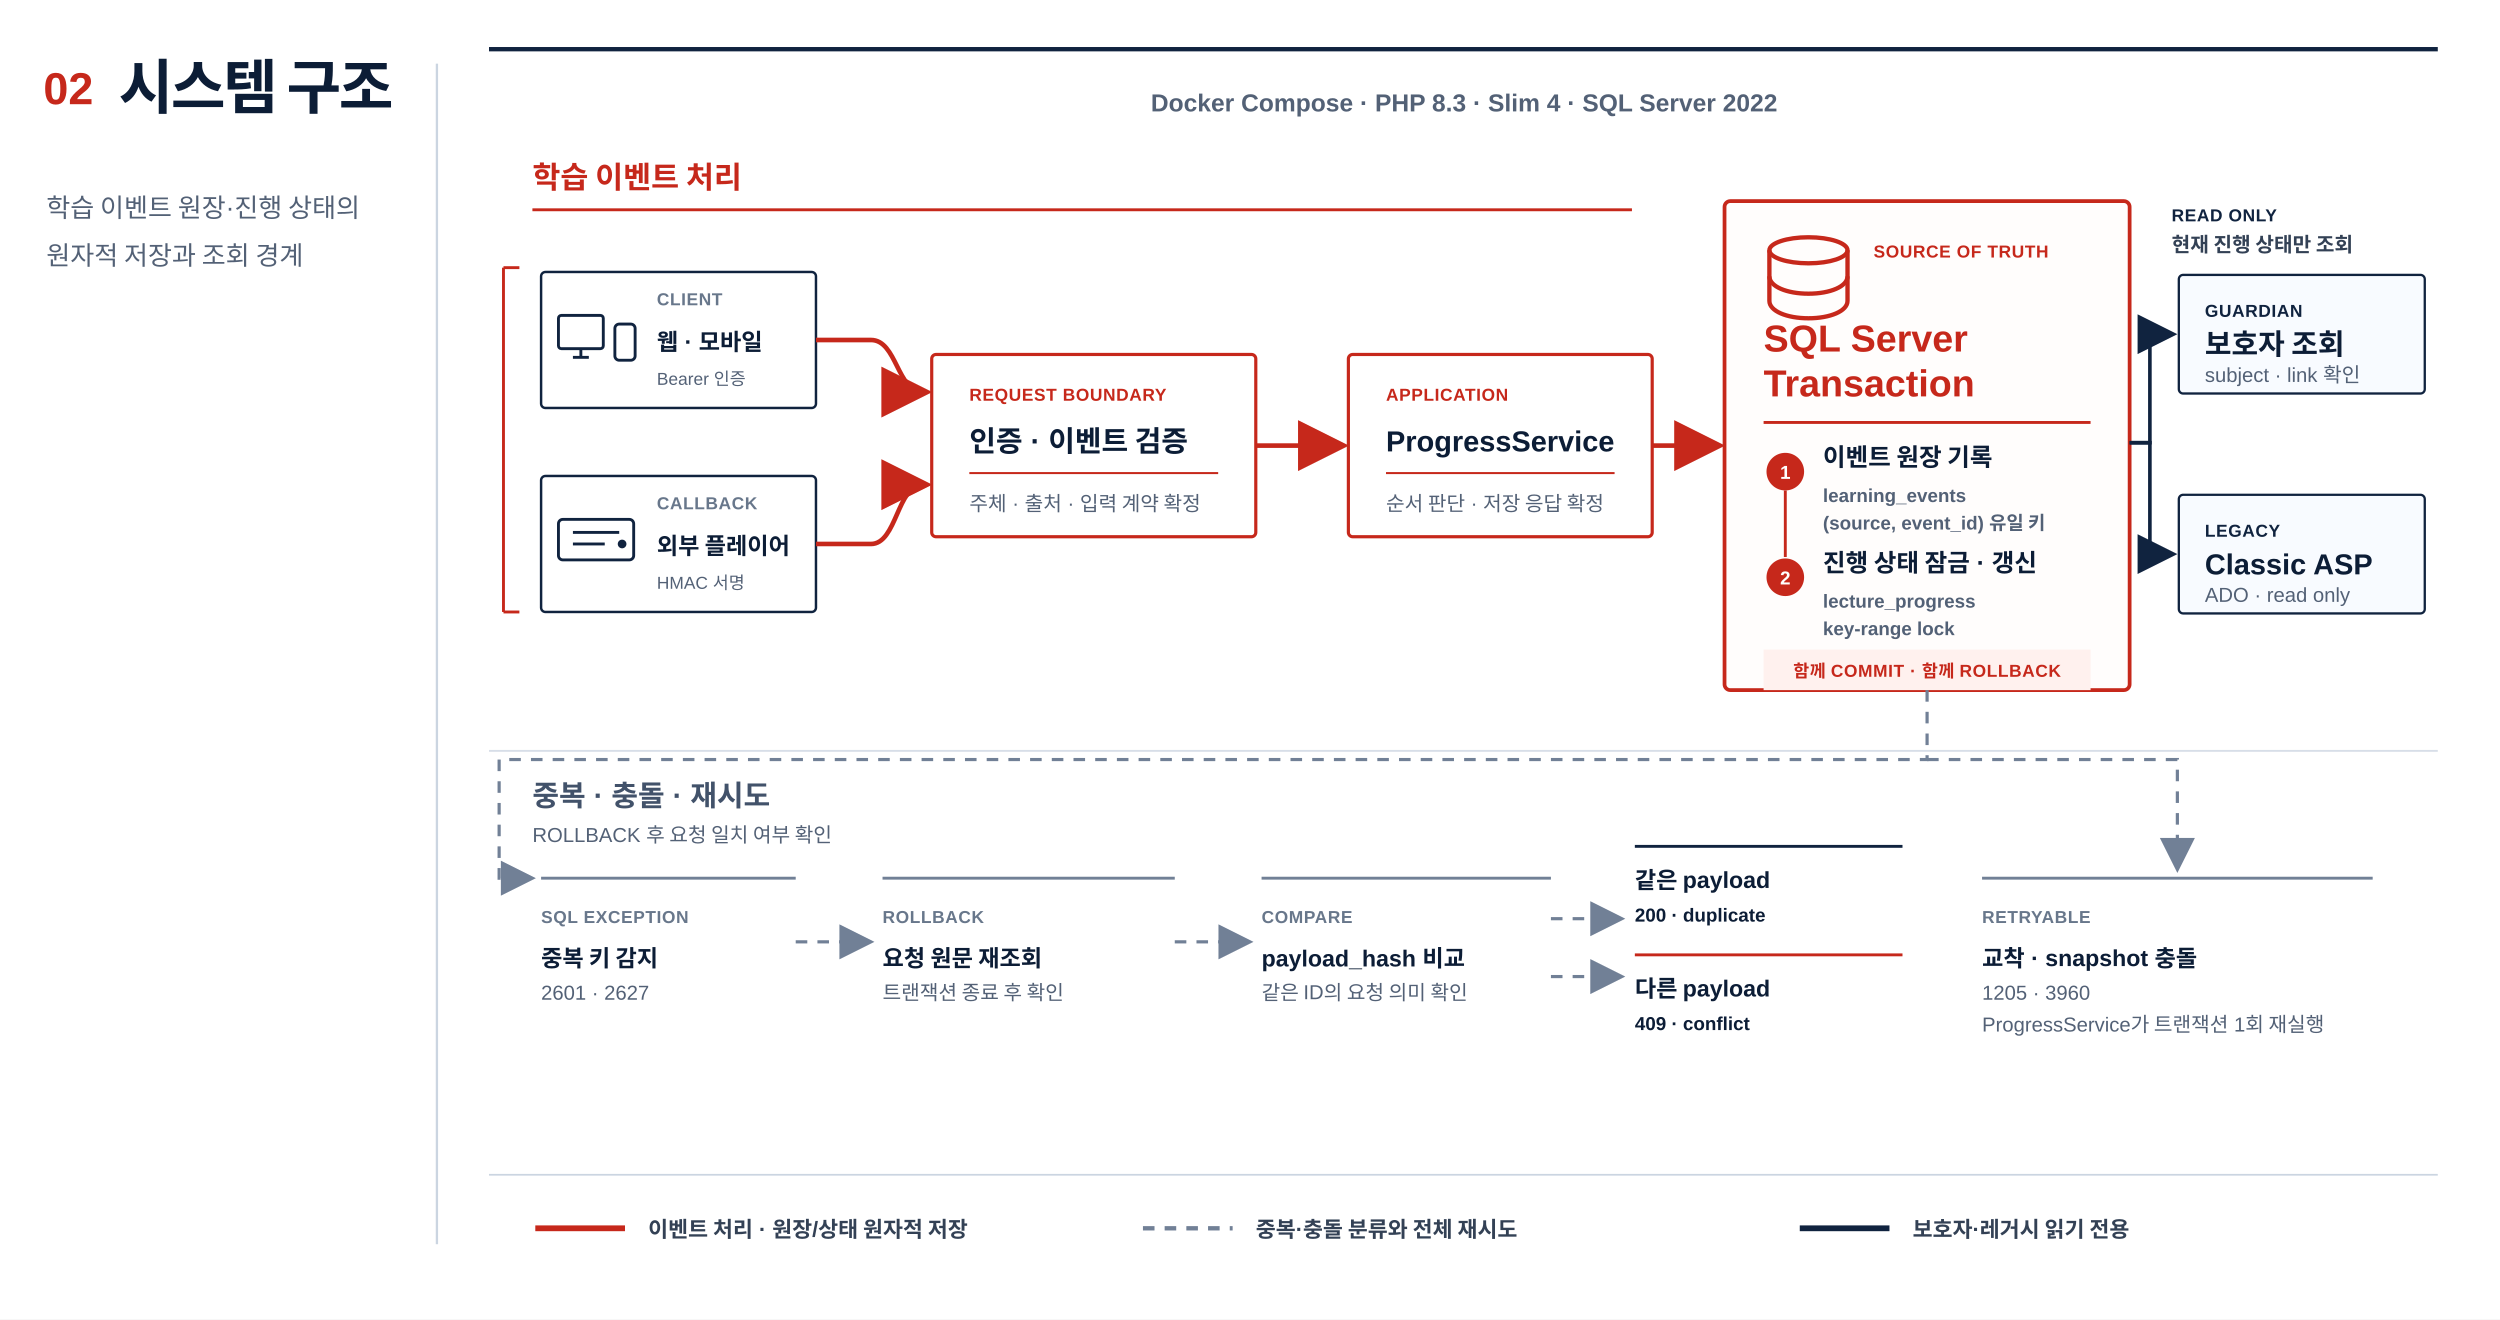
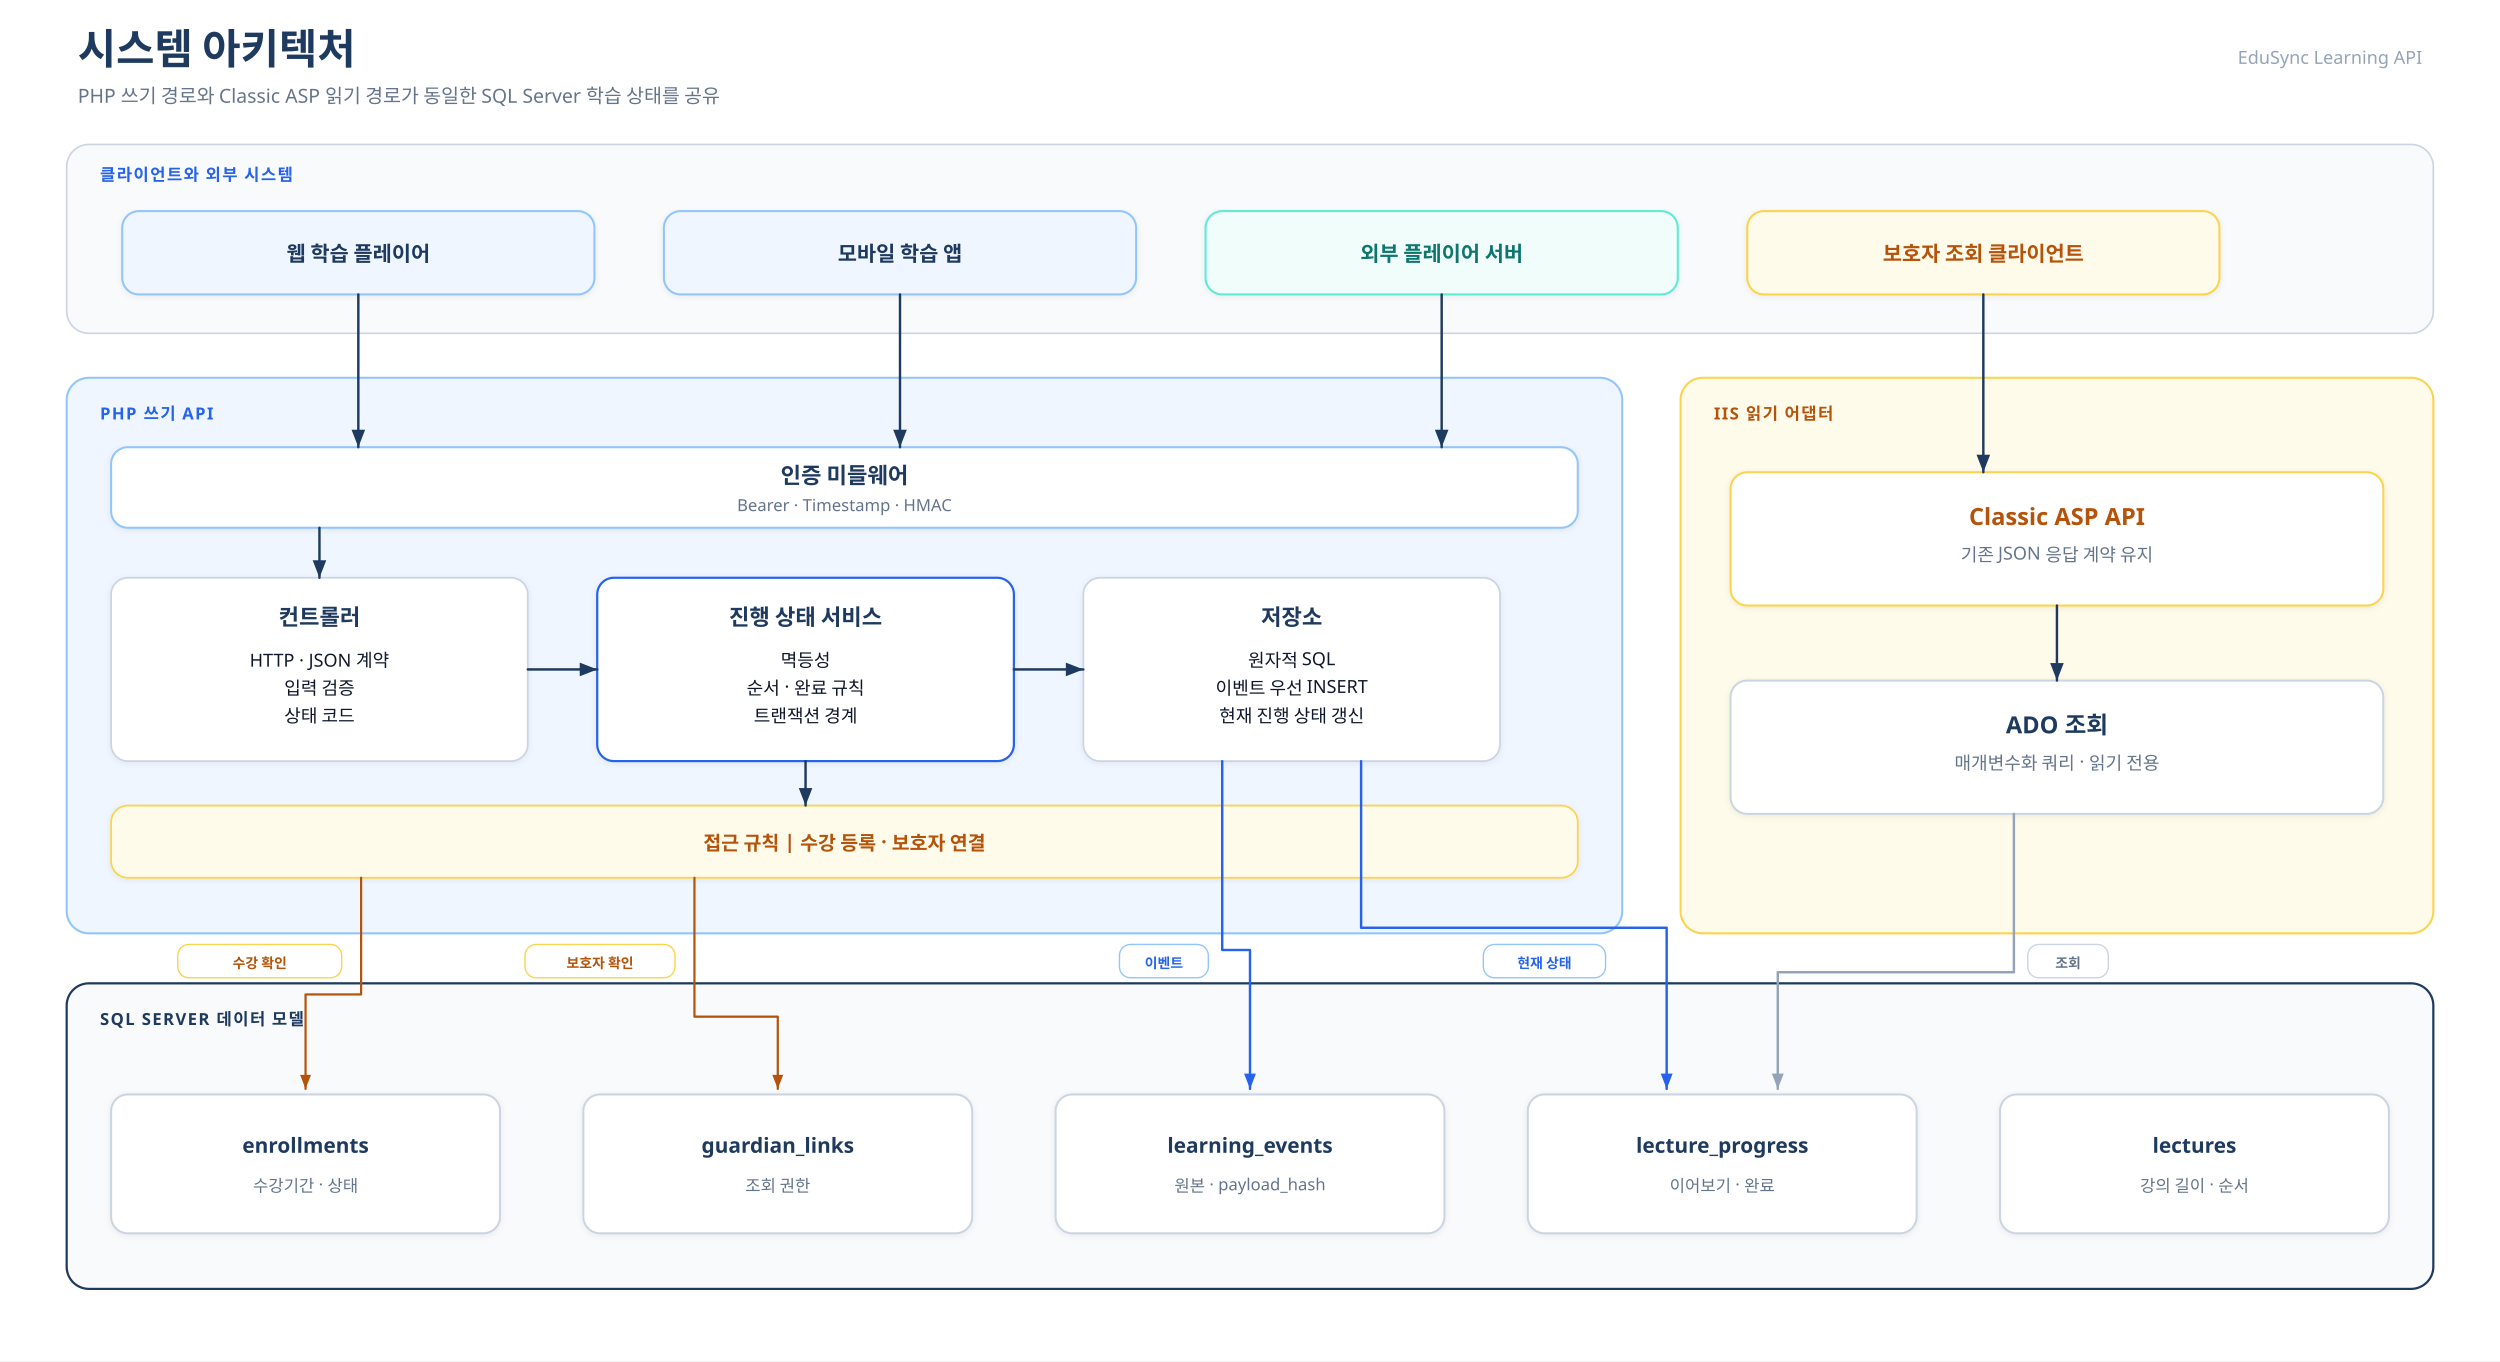
- <svg xmlns="http://www.w3.org/2000/svg" width="1728" height="912" viewBox="0 0 1728 912" role="img" aria-labelledby="title desc">
+ <svg xmlns="http://www.w3.org/2000/svg" width="1800" height="980" viewBox="0 0 1800 980" role="img" aria-label="EduSync Learning API — 시스템 아키텍처">
  <defs>
-     <marker id="arrow-red" markerWidth="11" markerHeight="11" refX="9" refY="5.5" orient="auto">
-       <path d="M0 0L11 5.5L0 11Z" fill="#c6281b" />
+     <style type="text/css">
+ 
+   text, tspan {
+     font-family: 'Pretendard', 'Noto Sans KR', 'Apple SD Gothic Neo', 'Malgun Gothic', sans-serif;
+   }
+ 
+     </style>
+     <marker id="arrow" viewBox="0 0 10 10" refX="9" refY="5" markerWidth="8" markerHeight="8" orient="auto-start-reverse">
+       <path d="M 0 1.5 L 9 5 L 0 8.5 z" fill="#1E3A5F" />
    </marker>
-     <marker id="arrow-navy" markerWidth="11" markerHeight="11" refX="9" refY="5.5" orient="auto">
-       <path d="M0 0L11 5.5L0 11Z" fill="#10233f" />
+     <marker id="arrow-soft" viewBox="0 0 10 10" refX="9" refY="5" markerWidth="7" markerHeight="7" orient="auto-start-reverse">
+       <path d="M 0 1.5 L 9 5 L 0 8.5 z" fill="#94A3B8" />
    </marker>
-     <marker id="arrow-gray" markerWidth="11" markerHeight="11" refX="9" refY="5.5" orient="auto">
-       <path d="M0 0L11 5.5L0 11Z" fill="#718096" />
+     <marker id="arrow-blue" viewBox="0 0 10 10" refX="9" refY="5" markerWidth="7" markerHeight="7" orient="auto-start-reverse">
+       <path d="M 0 1.5 L 9 5 L 0 8.5 z" fill="#2563EB" />
    </marker>
-     <style>
-       text { font-family: Pretendard, "Malgun Gothic", Arial, sans-serif; fill: #0c1d36; }
-       .rail-number { font-size: 31px; font-weight: 800; fill: #c6281b; }
-       .rail-title { font-size: 41px; font-weight: 800; letter-spacing: -1.6px; }
-       .rail-copy { font-size: 18px; font-weight: 500; fill: #536176; }
-       .environment { font-size: 17px; font-weight: 700; fill: #536176; }
-       .lane-red { font-size: 21px; font-weight: 800; fill: #c6281b; }
-       .lane-gray { font-size: 20px; font-weight: 800; fill: #42526a; }
-       .eyebrow { font-size: 12px; font-weight: 800; letter-spacing: .4px; fill: #68778b; }
-       .eyebrow-red { font-size: 12px; font-weight: 800; letter-spacing: .4px; fill: #c6281b; }
-       .eyebrow-navy { font-size: 12px; font-weight: 800; letter-spacing: .4px; fill: #10233f; }
-       .box-title { font-size: 20px; font-weight: 800; }
-       .box-detail { font-size: 14px; font-weight: 500; fill: #536176; }
-       .box-detail-strong { font-size: 14px; font-weight: 700; fill: #334155; }
-       .source-title { font-size: 16px; font-weight: 800; }
-       .source-detail { font-size: 12px; font-weight: 500; fill: #536176; }
-       .transaction-title { font-size: 26px; font-weight: 800; fill: #c6281b; }
-       .transaction-step { font-size: 17px; font-weight: 800; }
-       .transaction-detail { font-size: 13px; font-weight: 600; fill: #536176; }
-       .result-title { font-size: 16px; font-weight: 800; }
-       .result-code { font-size: 13px; font-weight: 800; }
-       .legend { font-size: 15px; font-weight: 600; fill: #334155; }
-       .node { fill: #ffffff; stroke: #10233f; stroke-width: 1.7; }
-       .node-red { fill: #ffffff; stroke: #c6281b; stroke-width: 2.2; }
-       .node-read { fill: #f8fbff; stroke: #10233f; stroke-width: 1.6; }
-       .line-red { fill: none; stroke: #c6281b; stroke-width: 3.2; marker-end: url(#arrow-red); }
-       .line-navy { fill: none; stroke: #10233f; stroke-width: 2.5; marker-end: url(#arrow-navy); }
-       .line-dashed { fill: none; stroke: #718096; stroke-width: 2.2; stroke-dasharray: 8 7; marker-end: url(#arrow-gray); }
-     </style>
+     <marker id="arrow-amber" viewBox="0 0 10 10" refX="9" refY="5" markerWidth="7" markerHeight="7" orient="auto-start-reverse">
+       <path d="M 0 1.5 L 9 5 L 0 8.5 z" fill="#B45309" />
+     </marker>
+     <marker id="arrow-red" viewBox="0 0 10 10" refX="9" refY="5" markerWidth="7" markerHeight="7" orient="auto-start-reverse">
+       <path d="M 0 1.5 L 9 5 L 0 8.5 z" fill="#B91C1C" />
+     </marker>
+     <marker id="arrow-green" viewBox="0 0 10 10" refX="9" refY="5" markerWidth="7" markerHeight="7" orient="auto-start-reverse">
+       <path d="M 0 1.5 L 9 5 L 0 8.5 z" fill="#15803D" />
+     </marker>
+     <filter id="softShadow" x="-4%" y="-4%" width="108%" height="112%">
+       <feDropShadow dx="0" dy="1" stdDeviation="2.2" flood-color="#0F172A" flood-opacity="0.07" />
+     </filter>
  </defs>
-   <rect width="1728" height="912" fill="#ffffff" />
-   <text x="30" y="72" class="rail-number">02</text>
-   <text x="82" y="75" class="rail-title">시스템 구조</text>
-   <text x="32" y="150" class="rail-copy">학습 이벤트 원장·진행 상태의</text>
-   <text x="32" y="183" class="rail-copy">원자적 저장과 조회 경계</text>
-   <line x1="302" y1="44" x2="302" y2="860" stroke="#cbd5e1" stroke-width="1.6" />
-   <line x1="338" y1="34" x2="1685" y2="34" stroke="#10233f" stroke-width="3" />
-   <text x="1012" y="77" text-anchor="middle" class="environment">Docker Compose · PHP 8.3 · Slim 4 · SQL Server 2022</text>
-   <text x="368" y="130" class="lane-red">학습 이벤트 처리</text>
-   <line x1="368" y1="145" x2="1128" y2="145" stroke="#c6281b" stroke-width="2" />
-   <path d="M348 185H359M348 185V423M348 423H359" fill="none" stroke="#c6281b" stroke-width="2" />
-   <rect x="374" y="188" width="190" height="94" rx="3" class="node" />
-   <g transform="translate(386 218)" fill="none" stroke="#10233f" stroke-width="2">
-     <rect x="0" y="0" width="31" height="23" rx="2" />
-     <path d="M10 29H21M15.5 23V29" />
-     <rect x="39" y="6" width="14" height="25" rx="3" />
-   </g>
-   <text x="454" y="211" class="eyebrow">CLIENT</text>
-   <text x="454" y="242" class="source-title">웹 · 모바일</text>
-   <text x="454" y="266" class="source-detail">Bearer 인증</text>
-   <rect x="374" y="329" width="190" height="94" rx="3" class="node" />
-   <g transform="translate(386 356)" fill="none" stroke="#10233f" stroke-width="2">
-     <rect x="0" y="3" width="52" height="28" rx="3" />
-     <path d="M10 12H42M10 20H32" />
-     <circle cx="44" cy="20" r="3" fill="#10233f" stroke="none" />
-   </g>
-   <text x="454" y="352" class="eyebrow">CALLBACK</text>
-   <text x="454" y="383" class="source-title">외부 플레이어</text>
-   <text x="454" y="407" class="source-detail">HMAC 서명</text>
-   <path d="M564 235H602C620 235 620 271 638 271" class="line-red" />
-   <path d="M564 376H602C620 376 620 335 638 335" class="line-red" />
-   <rect x="644" y="245" width="224" height="126" rx="3" class="node-red" />
-   <text x="670" y="277" class="eyebrow-red">REQUEST BOUNDARY</text>
-   <text x="670" y="312" class="box-title">인증 · 이벤트 검증</text>
-   <line x1="670" y1="327" x2="842" y2="327" stroke="#c6281b" stroke-width="1.4" />
-   <text x="670" y="353" class="box-detail">주체 · 출처 · 입력 계약 확정</text>
-   <path d="M868 308H926" class="line-red" />
-   <rect x="932" y="245" width="210" height="126" rx="3" class="node-red" />
-   <text x="958" y="277" class="eyebrow-red">APPLICATION</text>
-   <text x="958" y="312" class="box-title">ProgressService</text>
-   <line x1="958" y1="327" x2="1116" y2="327" stroke="#c6281b" stroke-width="1.4" />
-   <text x="958" y="353" class="box-detail">순서 판단 · 저장 응답 확정</text>
-   <path d="M1142 308H1186" class="line-red" />
-   <rect x="1192" y="139" width="280" height="338" rx="4" fill="#fffdfc" stroke="#c6281b" stroke-width="2.6" />
-   <g transform="translate(1219 164)" fill="none" stroke="#c6281b" stroke-width="3">
-     <ellipse cx="31" cy="9" rx="27" ry="9" />
-     <path d="M4 9V44C4 51 16 56 31 56C46 56 58 51 58 44V9" />
-     <path d="M4 27C4 34 16 39 31 39C46 39 58 34 58 27" />
-   </g>
-   <text x="1295" y="178" class="eyebrow-red">SOURCE OF TRUTH</text>
-   <text x="1219" y="243" class="transaction-title">SQL Server</text>
-   <text x="1219" y="274" class="transaction-title">Transaction</text>
-   <line x1="1219" y1="292" x2="1445" y2="292" stroke="#c6281b" stroke-width="2" />
-   <circle cx="1234" cy="326" r="13" fill="#c6281b" />
-   <text x="1234" y="331" text-anchor="middle" style="font-size:13px;font-weight:800;fill:#ffffff">1</text>
-   <text x="1260" y="322" class="transaction-step">이벤트 원장 기록</text>
-   <text x="1260" y="347" class="transaction-detail">learning_events</text>
-   <text x="1260" y="366" class="transaction-detail">(source, event_id) 유일 키</text>
-   <line x1="1234" y1="339" x2="1234" y2="385" stroke="#c6281b" stroke-width="2" />
-   <circle cx="1234" cy="399" r="13" fill="#c6281b" />
-   <text x="1234" y="404" text-anchor="middle" style="font-size:13px;font-weight:800;fill:#ffffff">2</text>
-   <text x="1260" y="395" class="transaction-step">진행 상태 잠금 · 갱신</text>
-   <text x="1260" y="420" class="transaction-detail">lecture_progress</text>
-   <text x="1260" y="439" class="transaction-detail">key-range lock</text>
-   <rect x="1219" y="449" width="226" height="28" fill="#fff1ee" />
-   <text x="1332" y="468" text-anchor="middle" class="eyebrow-red">함께 COMMIT · 함께 ROLLBACK</text>
-   <text x="1501" y="153" class="eyebrow-navy">READ ONLY</text>
-   <text x="1501" y="174" class="box-detail-strong">현재 진행 상태만 조회</text>
-   <path d="M1472 306H1486V231H1500" class="line-navy" />
-   <path d="M1472 306H1486V383H1500" class="line-navy" />
-   <rect x="1506" y="190" width="170" height="82" rx="3" class="node-read" />
-   <text x="1524" y="219" class="eyebrow-navy">GUARDIAN</text>
-   <text x="1524" y="245" class="box-title">보호자 조회</text>
-   <text x="1524" y="264" class="box-detail">subject · link 확인</text>
-   <rect x="1506" y="342" width="170" height="82" rx="3" class="node-read" />
-   <text x="1524" y="371" class="eyebrow-navy">LEGACY</text>
-   <text x="1524" y="397" class="box-title">Classic ASP</text>
-   <text x="1524" y="416" class="box-detail">ADO · read only</text>
-   <line x1="338" y1="519" x2="1685" y2="519" stroke="#d7dee8" stroke-width="1.3" />
-   <text x="368" y="557" class="lane-gray">중복 · 충돌 · 재시도</text>
-   <text x="368" y="582" class="box-detail">ROLLBACK 후 요청 일치 여부 확인</text>
-   <path d="M1332 477V525H345V607H366" class="line-dashed" />
-   <path d="M1332 525H1505V599" class="line-dashed" />
-   <g transform="translate(374 607)">
-     <line x1="0" y1="0" x2="176" y2="0" stroke="#718096" stroke-width="2" />
-     <text x="0" y="31" class="eyebrow">SQL EXCEPTION</text>
-     <text x="0" y="61" class="result-title">중복 키 감지</text>
-     <text x="0" y="84" class="box-detail">2601 · 2627</text>
-   </g>
-   <path d="M550 651H600" class="line-dashed" />
-   <g transform="translate(610 607)">
-     <line x1="0" y1="0" x2="202" y2="0" stroke="#718096" stroke-width="2" />
-     <text x="0" y="31" class="eyebrow">ROLLBACK</text>
-     <text x="0" y="61" class="result-title">요청 원문 재조회</text>
-     <text x="0" y="84" class="box-detail">트랜잭션 종료 후 확인</text>
-   </g>
-   <path d="M812 651H862" class="line-dashed" />
-   <g transform="translate(872 607)">
-     <line x1="0" y1="0" x2="200" y2="0" stroke="#718096" stroke-width="2" />
-     <text x="0" y="31" class="eyebrow">COMPARE</text>
-     <text x="0" y="61" class="result-title">payload_hash 비교</text>
-     <text x="0" y="84" class="box-detail">같은 ID의 요청 의미 확인</text>
-   </g>
-   <path d="M1072 635H1119" class="line-dashed" />
-   <path d="M1072 675H1119" class="line-dashed" />
-   <g transform="translate(1130 585)">
-     <line x1="0" y1="0" x2="185" y2="0" stroke="#10233f" stroke-width="2" />
-     <text x="0" y="29" class="result-title">같은 payload</text>
-     <text x="0" y="52" class="result-code" fill="#10233f">200 · duplicate</text>
-   </g>
-   <g transform="translate(1130 660)">
-     <line x1="0" y1="0" x2="185" y2="0" stroke="#c6281b" stroke-width="2" />
-     <text x="0" y="29" class="result-title">다른 payload</text>
-     <text x="0" y="52" class="result-code" fill="#c6281b">409 · conflict</text>
-   </g>
-   <g transform="translate(1370 607)">
-     <line x1="0" y1="0" x2="270" y2="0" stroke="#718096" stroke-width="2" />
-     <text x="0" y="31" class="eyebrow">RETRYABLE</text>
-     <text x="0" y="61" class="result-title">교착 · snapshot 충돌</text>
-     <text x="0" y="84" class="box-detail">1205 · 3960</text>
-     <text x="0" y="106" class="box-detail">ProgressService가 트랜잭션 1회 재실행</text>
-   </g>
-   <line x1="338" y1="812" x2="1685" y2="812" stroke="#cbd5e1" stroke-width="1.2" />
-   <line x1="370" y1="849" x2="432" y2="849" stroke="#c6281b" stroke-width="4" />
-   <text x="448" y="855" class="legend">이벤트 처리 · 원장/상태 원자적 저장</text>
-   <line x1="790" y1="849" x2="852" y2="849" stroke="#718096" stroke-width="3" stroke-dasharray="8 7" />
-   <text x="868" y="855" class="legend">중복·충돌 분류와 전체 재시도</text>
-   <line x1="1244" y1="849" x2="1306" y2="849" stroke="#10233f" stroke-width="4" />
-   <text x="1322" y="855" class="legend">보호자·레거시 읽기 전용</text>
+   <rect width="1800" height="980" fill="#FFFFFF" />
+   <text x="56" y="46" text-anchor="start" fill="#1E3A5F" font-size="30" font-weight="700">시스템 아키텍처</text>
+   <text x="56" y="74" text-anchor="start" fill="#64748B" font-size="14" font-weight="400">PHP 쓰기 경로와 Classic ASP 읽기 경로가 동일한 SQL Server 학습 상태를 공유</text>
+   <text x="1744" y="46" text-anchor="end" fill="#94A3B8" font-size="13" font-weight="500">EduSync Learning API</text>
+   <rect x="48" y="104" width="1704" height="136" rx="16" ry="16" fill="#F8FAFC" stroke="#CBD5E1" stroke-width="1.2" />
+   <text x="72" y="130" text-anchor="start" fill="#2563EB" font-size="12" font-weight="700" letter-spacing="1">클라이언트와 외부 시스템</text>
+   <rect x="88" y="152" width="340" height="60" rx="12" ry="12" fill="#EFF6FF" stroke="#93C5FD" stroke-width="1.5" filter="url(#softShadow)" />
+   <text x="258" y="188" text-anchor="middle" fill="#1E3A5F" font-size="15" font-weight="700">웹 학습 플레이어</text>
+   <rect x="478" y="152" width="340" height="60" rx="12" ry="12" fill="#EFF6FF" stroke="#93C5FD" stroke-width="1.5" filter="url(#softShadow)" />
+   <text x="648" y="188" text-anchor="middle" fill="#1E3A5F" font-size="15" font-weight="700">모바일 학습 앱</text>
+   <rect x="868" y="152" width="340" height="60" rx="12" ry="12" fill="#F0FDFA" stroke="#5EEAD4" stroke-width="1.5" filter="url(#softShadow)" />
+   <text x="1038" y="188" text-anchor="middle" fill="#0F766E" font-size="15" font-weight="700">외부 플레이어 서버</text>
+   <rect x="1258" y="152" width="340" height="60" rx="12" ry="12" fill="#FFFBEB" stroke="#FCD34D" stroke-width="1.5" filter="url(#softShadow)" />
+   <text x="1428" y="188" text-anchor="middle" fill="#B45309" font-size="15" font-weight="700">보호자 조회 클라이언트</text>
+   <rect x="48" y="272" width="1120" height="400" rx="16" ry="16" fill="#EFF6FF" stroke="#93C5FD" stroke-width="1.5" />
+   <text x="72" y="302" text-anchor="start" fill="#2563EB" font-size="12" font-weight="700" letter-spacing="1">PHP 쓰기 API</text>
+   <rect x="80" y="322" width="1056" height="58" rx="12" ry="12" fill="#FFFFFF" stroke="#93C5FD" stroke-width="1.5" filter="url(#softShadow)" />
+   <text x="608" y="348" text-anchor="middle" fill="#1E3A5F" font-size="16" font-weight="700">인증 미들웨어</text>
+   <text x="608" y="368" text-anchor="middle" fill="#64748B" font-size="12" font-weight="400">Bearer  ·  Timestamp  ·  HMAC</text>
+   <rect x="80" y="416" width="300" height="132" rx="12" ry="12" fill="#FFFFFF" stroke="#CBD5E1" stroke-width="1.3" filter="url(#softShadow)" />
+   <text x="230" y="450" text-anchor="middle" fill="#1E3A5F" font-size="16" font-weight="700">컨트롤러</text>
+   <text x="230" y="480" text-anchor="middle" fill="#0F172A" font-size="13" font-weight="400">HTTP · JSON 계약</text>
+   <text x="230" y="500" text-anchor="middle" fill="#0F172A" font-size="13" font-weight="400">입력 검증</text>
+   <text x="230" y="520" text-anchor="middle" fill="#0F172A" font-size="13" font-weight="400">상태 코드</text>
+   <rect x="430" y="416" width="300" height="132" rx="12" ry="12" fill="#FFFFFF" stroke="#2563EB" stroke-width="1.6" filter="url(#softShadow)" />
+   <text x="580" y="450" text-anchor="middle" fill="#1E3A5F" font-size="16" font-weight="700">진행 상태 서비스</text>
+   <text x="580" y="480" text-anchor="middle" fill="#0F172A" font-size="13" font-weight="400">멱등성</text>
+   <text x="580" y="500" text-anchor="middle" fill="#0F172A" font-size="13" font-weight="400">순서 · 완료 규칙</text>
+   <text x="580" y="520" text-anchor="middle" fill="#0F172A" font-size="13" font-weight="400">트랜잭션 경계</text>
+   <rect x="780" y="416" width="300" height="132" rx="12" ry="12" fill="#FFFFFF" stroke="#CBD5E1" stroke-width="1.3" filter="url(#softShadow)" />
+   <text x="930" y="450" text-anchor="middle" fill="#1E3A5F" font-size="16" font-weight="700">저장소</text>
+   <text x="930" y="480" text-anchor="middle" fill="#0F172A" font-size="13" font-weight="400">원자적 SQL</text>
+   <text x="930" y="500" text-anchor="middle" fill="#0F172A" font-size="13" font-weight="400">이벤트 우선 INSERT</text>
+   <text x="930" y="520" text-anchor="middle" fill="#0F172A" font-size="13" font-weight="400">현재 진행 상태 갱신</text>
+   <rect x="80" y="580" width="1056" height="52" rx="12" ry="12" fill="#FFFBEB" stroke="#FCD34D" stroke-width="1.3" filter="url(#softShadow)" />
+   <text x="608" y="612" text-anchor="middle" fill="#B45309" font-size="14" font-weight="700">접근 규칙  |  수강 등록 · 보호자 연결</text>
+   <line x1="230" y1="380" x2="230" y2="416" stroke="#1E3A5F" stroke-width="1.75" stroke-linecap="round" marker-end="url(#arrow)" />
+   <line x1="380" y1="482" x2="430" y2="482" stroke="#1E3A5F" stroke-width="1.75" stroke-linecap="round" marker-end="url(#arrow)" />
+   <line x1="730" y1="482" x2="780" y2="482" stroke="#1E3A5F" stroke-width="1.75" stroke-linecap="round" marker-end="url(#arrow)" />
+   <line x1="580" y1="548" x2="580" y2="580" stroke="#1E3A5F" stroke-width="1.75" stroke-linecap="round" marker-end="url(#arrow)" />
+   <rect x="1210" y="272" width="542" height="400" rx="16" ry="16" fill="#FFFBEB" stroke="#FCD34D" stroke-width="1.5" />
+   <text x="1234" y="302" text-anchor="start" fill="#B45309" font-size="12" font-weight="700" letter-spacing="1">IIS 읽기 어댑터</text>
+   <rect x="1246" y="340" width="470" height="96" rx="12" ry="12" fill="#FFFFFF" stroke="#FCD34D" stroke-width="1.5" filter="url(#softShadow)" />
+   <text x="1481" y="378" text-anchor="middle" fill="#B45309" font-size="17" font-weight="700">Classic ASP API</text>
+   <text x="1481" y="404" text-anchor="middle" fill="#64748B" font-size="13" font-weight="400">기존 JSON 응답 계약 유지</text>
+   <rect x="1246" y="490" width="470" height="96" rx="12" ry="12" fill="#FFFFFF" stroke="#CBD5E1" stroke-width="1.5" filter="url(#softShadow)" />
+   <text x="1481" y="528" text-anchor="middle" fill="#1E3A5F" font-size="17" font-weight="700">ADO 조회</text>
+   <text x="1481" y="554" text-anchor="middle" fill="#64748B" font-size="13" font-weight="400">매개변수화 쿼리  ·  읽기 전용</text>
+   <line x1="1481" y1="436" x2="1481" y2="490" stroke="#1E3A5F" stroke-width="1.75" stroke-linecap="round" marker-end="url(#arrow)" />
+   <line x1="258" y1="212" x2="258" y2="322" stroke="#1E3A5F" stroke-width="1.75" stroke-linecap="round" marker-end="url(#arrow)" />
+   <line x1="648" y1="212" x2="648" y2="322" stroke="#1E3A5F" stroke-width="1.75" stroke-linecap="round" marker-end="url(#arrow)" />
+   <line x1="1038" y1="212" x2="1038" y2="322" stroke="#1E3A5F" stroke-width="1.75" stroke-linecap="round" marker-end="url(#arrow)" />
+   <line x1="1428" y1="212" x2="1428" y2="340" stroke="#1E3A5F" stroke-width="1.75" stroke-linecap="round" marker-end="url(#arrow)" />
+   <rect x="48" y="708" width="1704" height="220" rx="16" ry="16" fill="#F8FAFC" stroke="#1E3A5F" stroke-width="1.6" />
+   <text x="72" y="738" text-anchor="start" fill="#1E3A5F" font-size="12" font-weight="700" letter-spacing="1">SQL SERVER 데이터 모델</text>
+   <rect x="80" y="788" width="280" height="100" rx="12" ry="12" fill="#FFFFFF" stroke="#CBD5E1" stroke-width="1.5" filter="url(#softShadow)" />
+   <text x="220" y="830" text-anchor="middle" fill="#1E3A5F" font-size="15" font-weight="700">enrollments</text>
+   <text x="220" y="858" text-anchor="middle" fill="#64748B" font-size="12" font-weight="400">수강기간 · 상태</text>
+   <rect x="420" y="788" width="280" height="100" rx="12" ry="12" fill="#FFFFFF" stroke="#CBD5E1" stroke-width="1.5" filter="url(#softShadow)" />
+   <text x="560" y="830" text-anchor="middle" fill="#1E3A5F" font-size="15" font-weight="700">guardian_links</text>
+   <text x="560" y="858" text-anchor="middle" fill="#64748B" font-size="12" font-weight="400">조회 권한</text>
+   <rect x="760" y="788" width="280" height="100" rx="12" ry="12" fill="#FFFFFF" stroke="#CBD5E1" stroke-width="1.5" filter="url(#softShadow)" />
+   <text x="900" y="830" text-anchor="middle" fill="#1E3A5F" font-size="15" font-weight="700">learning_events</text>
+   <text x="900" y="858" text-anchor="middle" fill="#64748B" font-size="12" font-weight="400">원본 · payload_hash</text>
+   <rect x="1100" y="788" width="280" height="100" rx="12" ry="12" fill="#FFFFFF" stroke="#CBD5E1" stroke-width="1.5" filter="url(#softShadow)" />
+   <text x="1240" y="830" text-anchor="middle" fill="#1E3A5F" font-size="15" font-weight="700">lecture_progress</text>
+   <text x="1240" y="858" text-anchor="middle" fill="#64748B" font-size="12" font-weight="400">이어보기 · 완료</text>
+   <rect x="1440" y="788" width="280" height="100" rx="12" ry="12" fill="#FFFFFF" stroke="#CBD5E1" stroke-width="1.5" filter="url(#softShadow)" />
+   <text x="1580" y="830" text-anchor="middle" fill="#1E3A5F" font-size="15" font-weight="700">lectures</text>
+   <text x="1580" y="858" text-anchor="middle" fill="#64748B" font-size="12" font-weight="400">강의 길이 · 순서</text>
+   <path d="M 260 632 V 716 H 220 V 784" fill="none" stroke="#B45309" stroke-width="1.6" stroke-linecap="round" stroke-linejoin="round" marker-end="url(#arrow-amber)" />
+   <path d="M 500 632 V 732 H 560 V 784" fill="none" stroke="#B45309" stroke-width="1.6" stroke-linecap="round" stroke-linejoin="round" marker-end="url(#arrow-amber)" />
+   <rect x="128" y="680" width="118" height="24" rx="8" ry="8" fill="#FFFFFF" stroke="#FCD34D" stroke-width="1" />
+   <text x="187" y="697" text-anchor="middle" fill="#B45309" font-size="10" font-weight="700">수강 확인</text>
+   <rect x="378" y="680" width="108" height="24" rx="8" ry="8" fill="#FFFFFF" stroke="#FCD34D" stroke-width="1" />
+   <text x="432" y="697" text-anchor="middle" fill="#B45309" font-size="10" font-weight="700">보호자 확인</text>
+   <path d="M 880 548 V 684 H 900 V 784" fill="none" stroke="#2563EB" stroke-width="1.75" stroke-linecap="round" stroke-linejoin="round" marker-end="url(#arrow-blue)" />
+   <rect x="806" y="680" width="64" height="24" rx="8" ry="8" fill="#FFFFFF" stroke="#93C5FD" stroke-width="1" />
+   <text x="838" y="697" text-anchor="middle" fill="#2563EB" font-size="10" font-weight="700">이벤트</text>
+   <path d="M 980 548 V 668 H 1200 V 784" fill="none" stroke="#2563EB" stroke-width="1.75" stroke-linecap="round" stroke-linejoin="round" marker-end="url(#arrow-blue)" />
+   <rect x="1068" y="680" width="88" height="24" rx="8" ry="8" fill="#FFFFFF" stroke="#93C5FD" stroke-width="1" />
+   <text x="1112" y="697" text-anchor="middle" fill="#2563EB" font-size="10" font-weight="700">현재 상태</text>
+   <path d="M 1450 586 V 700 H 1280 V 784" fill="none" stroke="#94A3B8" stroke-width="1.75" stroke-linecap="round" stroke-linejoin="round" marker-end="url(#arrow-soft)" />
+   <rect x="1460" y="680" width="58" height="24" rx="8" ry="8" fill="#FFFFFF" stroke="#CBD5E1" stroke-width="1" />
+   <text x="1489" y="697" text-anchor="middle" fill="#64748B" font-size="10" font-weight="700">조회</text>
</svg>
